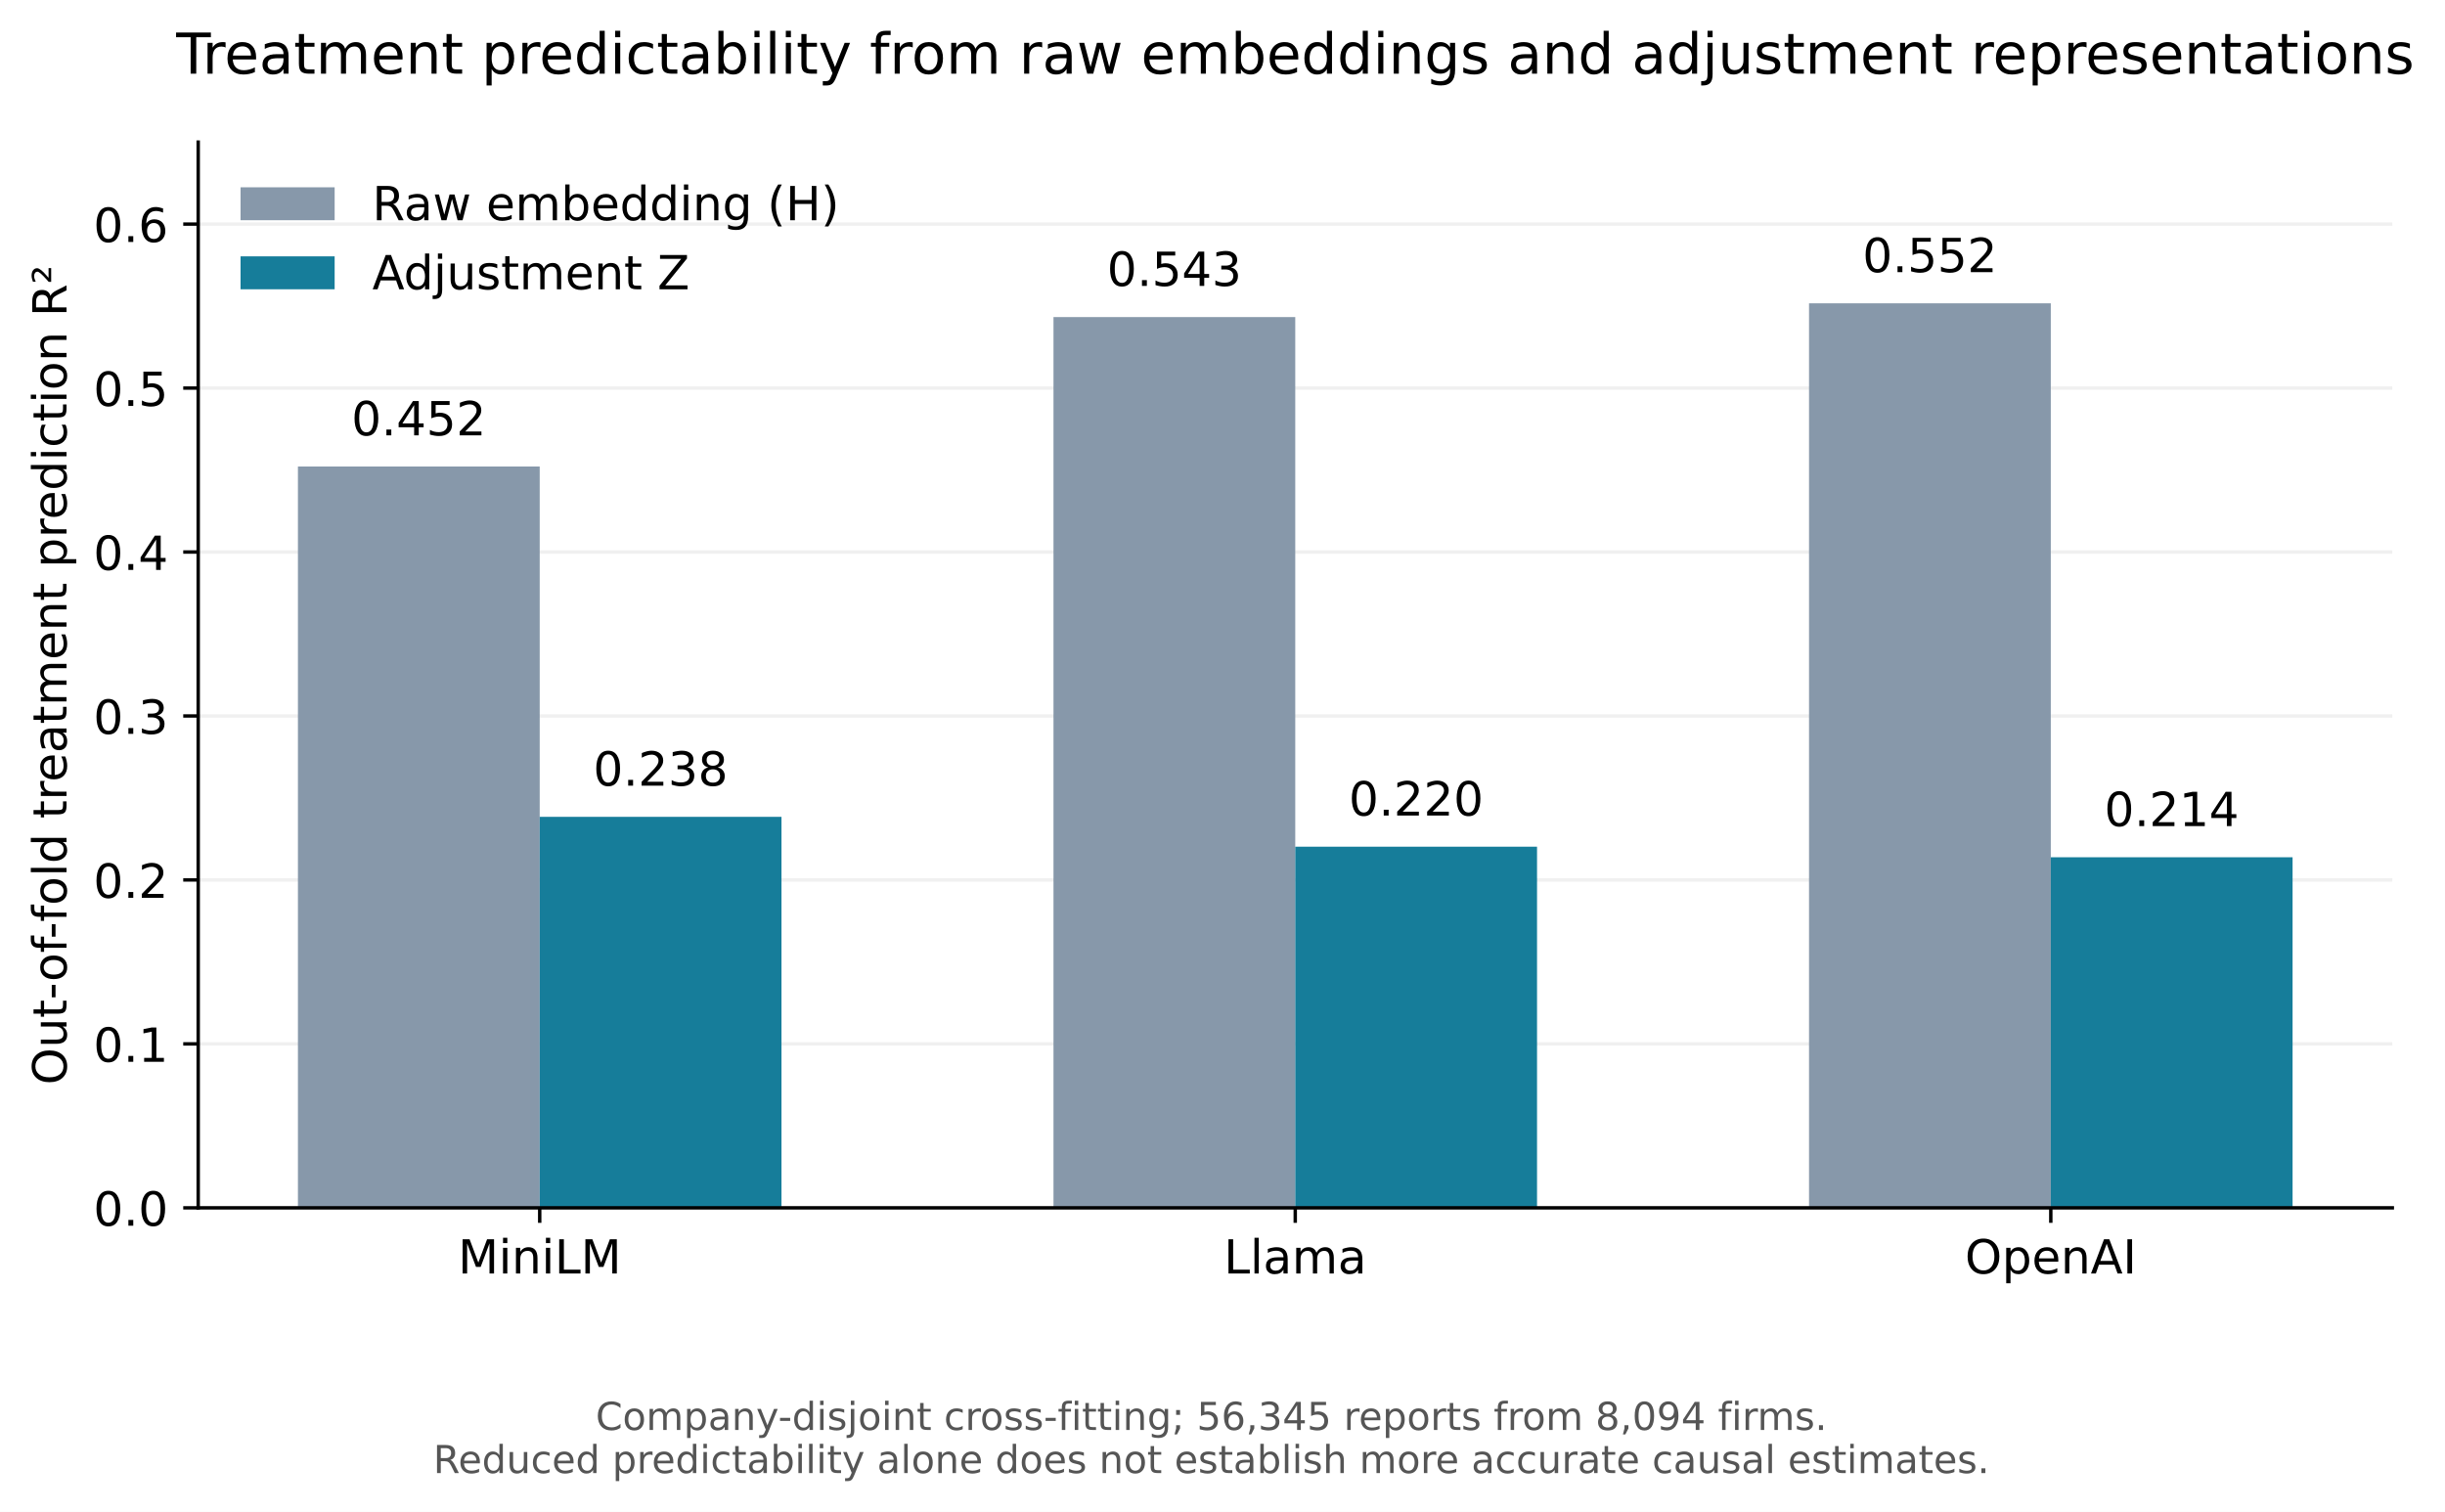
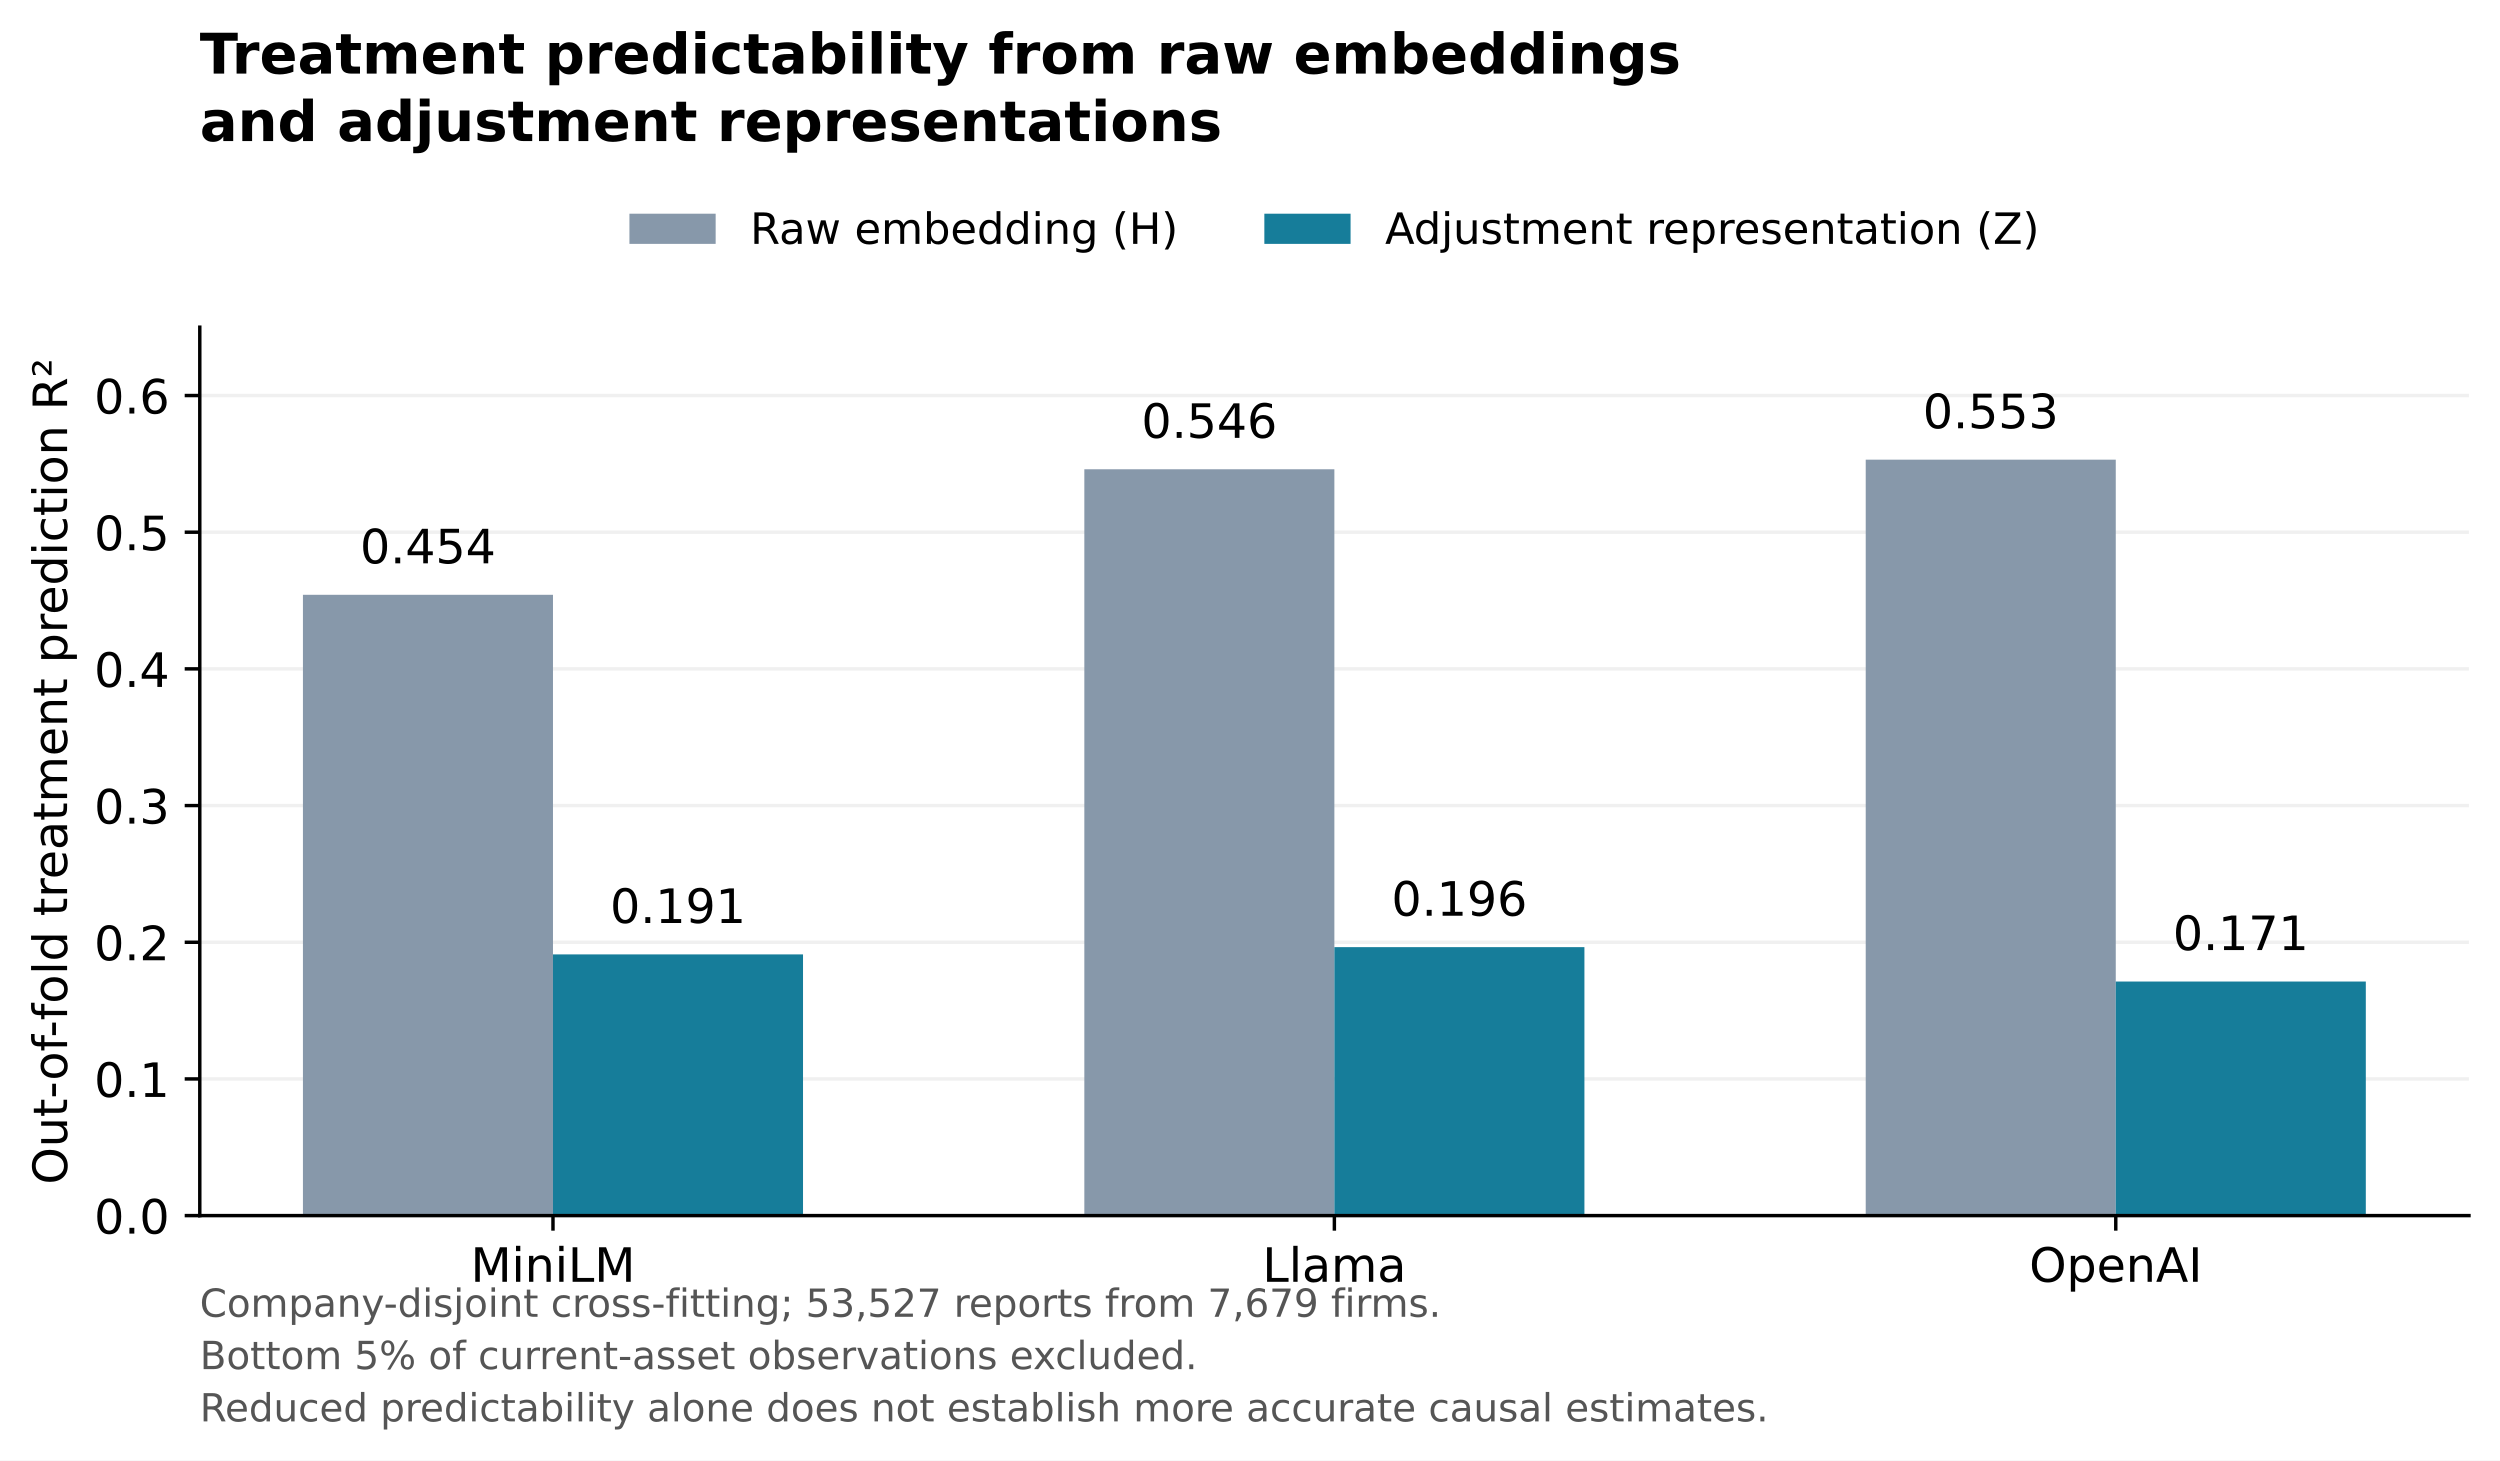
- <svg xmlns="http://www.w3.org/2000/svg" xmlns:xlink="http://www.w3.org/1999/xlink" width="571.638pt" height="353.47pt" viewBox="0 0 571.638 353.47" version="1.1">
+ <svg xmlns="http://www.w3.org/2000/svg" xmlns:xlink="http://www.w3.org/1999/xlink" width="579.859pt" height="338.76pt" viewBox="0 0 579.859 338.76" version="1.1">
  <defs>
    <style type="text/css">*{stroke-linejoin: round; stroke-linecap: butt}</style>
  </defs>
  <g id="figure_1">
    <g id="patch_1">
-       <path d="M 0 353.47  L 571.638 353.47  L 571.638 0  L 0 0  z " style="fill: #ffffff" />
+       <path d="M 0 338.76  L 579.859 338.76  L 579.859 0  L 0 0  z " style="fill: #ffffff" />
    </g>
    <g id="axes_1">
      <g id="patch_2">
-         <path d="M 46.339 282.39  L 559.319 282.39  L 559.319 33.23  L 46.339 33.23  z " style="fill: #ffffff" />
+         <path d="M 46.339 281.952  L 572.659 281.952  L 572.659 75.888  L 46.339 75.888  z " style="fill: #ffffff" />
      </g>
      <g id="matplotlib.axis_1">
        <g id="xtick_1">
          <g id="line2d_1">
            <defs>
-               <path id="m676e77d052" d="M 0 0  L 0 3.5  " style="stroke: #000000; stroke-width: 0.8" />
+               <path id="m6b3a476586" d="M 0 0  L 0 3.5  " style="stroke: #000000; stroke-width: 0.8" />
            </defs>
            <g>
-               <use xlink:href="#m676e77d052" x="126.183" y="282.39" style="stroke: #000000; stroke-width: 0.8" />
+               <use xlink:href="#m6b3a476586" x="128.26" y="281.952" style="stroke: #000000; stroke-width: 0.8" />
            </g>
          </g>
          <g id="text_1">
-             <text style="font-size: 11px; font-family: 'DejaVu Sans', 'Bitstream Vera Sans', 'Computer Modern Sans Serif', 'Lucida Grande', 'Verdana', 'Geneva', 'Lucid', 'Arial', 'Helvetica', 'Avant Garde', sans-serif; text-anchor: middle" x="126.183" y="297.748" transform="rotate(-0 126.1834 297.7482)">MiniLM</text>
+             <text style="font-size: 11px; font-family: 'DejaVu Sans'; text-anchor: middle" x="128.26" y="297.31" transform="rotate(-0 128.2597 297.3103)">MiniLM</text>
          </g>
        </g>
        <g id="xtick_2">
          <g id="line2d_2">
            <g>
-               <use xlink:href="#m676e77d052" x="302.829" y="282.39" style="stroke: #000000; stroke-width: 0.8" />
+               <use xlink:href="#m6b3a476586" x="309.499" y="281.952" style="stroke: #000000; stroke-width: 0.8" />
            </g>
          </g>
          <g id="text_2">
-             <text style="font-size: 11px; font-family: 'DejaVu Sans', 'Bitstream Vera Sans', 'Computer Modern Sans Serif', 'Lucida Grande', 'Verdana', 'Geneva', 'Lucid', 'Arial', 'Helvetica', 'Avant Garde', sans-serif; text-anchor: middle" x="302.829" y="297.748" transform="rotate(-0 302.8294 297.7482)">Llama</text>
+             <text style="font-size: 11px; font-family: 'DejaVu Sans'; text-anchor: middle" x="309.499" y="297.31" transform="rotate(-0 309.4994 297.3103)">Llama</text>
          </g>
        </g>
        <g id="xtick_3">
          <g id="line2d_3">
            <g>
-               <use xlink:href="#m676e77d052" x="479.475" y="282.39" style="stroke: #000000; stroke-width: 0.8" />
+               <use xlink:href="#m6b3a476586" x="490.739" y="281.952" style="stroke: #000000; stroke-width: 0.8" />
            </g>
          </g>
          <g id="text_3">
-             <text style="font-size: 11px; font-family: 'DejaVu Sans', 'Bitstream Vera Sans', 'Computer Modern Sans Serif', 'Lucida Grande', 'Verdana', 'Geneva', 'Lucid', 'Arial', 'Helvetica', 'Avant Garde', sans-serif; text-anchor: middle" x="479.475" y="297.748" transform="rotate(-0 479.4754 297.7482)">OpenAI</text>
+             <text style="font-size: 11px; font-family: 'DejaVu Sans'; text-anchor: middle" x="490.739" y="297.31" transform="rotate(-0 490.739 297.3103)">OpenAI</text>
          </g>
        </g>
      </g>
      <g id="matplotlib.axis_2">
        <g id="ytick_1">
          <g id="line2d_4">
-             <path d="M 46.339 282.39  L 559.319 282.39  " clip-path="url(#pb920cb835f)" style="fill: none; stroke: #b0b0b0; stroke-opacity: 0.18; stroke-width: 0.8; stroke-linecap: square" />
+             <path d="M 46.339 281.952  L 572.659 281.952  " clip-path="url(#p6379e906fd)" style="fill: none; stroke: #b0b0b0; stroke-opacity: 0.18; stroke-width: 0.8; stroke-linecap: square" />
          </g>
          <g id="line2d_5">
            <defs>
-               <path id="m493f13368f" d="M 0 0  L -3.5 0  " style="stroke: #000000; stroke-width: 0.8" />
+               <path id="m59ee6f52d3" d="M 0 0  L -3.5 0  " style="stroke: #000000; stroke-width: 0.8" />
            </defs>
            <g>
-               <use xlink:href="#m493f13368f" x="46.339" y="282.39" style="stroke: #000000; stroke-width: 0.8" />
+               <use xlink:href="#m59ee6f52d3" x="46.339" y="281.952" style="stroke: #000000; stroke-width: 0.8" />
            </g>
          </g>
          <g id="text_4">
-             <text style="font-size: 11px; font-family: 'DejaVu Sans', 'Bitstream Vera Sans', 'Computer Modern Sans Serif', 'Lucida Grande', 'Verdana', 'Geneva', 'Lucid', 'Arial', 'Helvetica', 'Avant Garde', sans-serif; text-anchor: end" x="39.339" y="286.569" transform="rotate(-0 39.33937 286.5691)">0.0</text>
+             <text style="font-size: 11px; font-family: 'DejaVu Sans'; text-anchor: end" x="39.339" y="286.131" transform="rotate(-0 39.33937 286.1311)">0.0</text>
          </g>
        </g>
        <g id="ytick_2">
          <g id="line2d_6">
-             <path d="M 46.339 244.058  L 559.319 244.058  " clip-path="url(#pb920cb835f)" style="fill: none; stroke: #b0b0b0; stroke-opacity: 0.18; stroke-width: 0.8; stroke-linecap: square" />
+             <path d="M 46.339 250.25  L 572.659 250.25  " clip-path="url(#p6379e906fd)" style="fill: none; stroke: #b0b0b0; stroke-opacity: 0.18; stroke-width: 0.8; stroke-linecap: square" />
          </g>
          <g id="line2d_7">
            <g>
-               <use xlink:href="#m493f13368f" x="46.339" y="244.058" style="stroke: #000000; stroke-width: 0.8" />
+               <use xlink:href="#m59ee6f52d3" x="46.339" y="250.25" style="stroke: #000000; stroke-width: 0.8" />
            </g>
          </g>
          <g id="text_5">
-             <text style="font-size: 11px; font-family: 'DejaVu Sans', 'Bitstream Vera Sans', 'Computer Modern Sans Serif', 'Lucida Grande', 'Verdana', 'Geneva', 'Lucid', 'Arial', 'Helvetica', 'Avant Garde', sans-serif; text-anchor: end" x="39.339" y="248.237" transform="rotate(-0 39.33937 248.2368)">0.1</text>
+             <text style="font-size: 11px; font-family: 'DejaVu Sans'; text-anchor: end" x="39.339" y="254.429" transform="rotate(-0 39.33937 254.429)">0.1</text>
          </g>
        </g>
        <g id="ytick_3">
          <g id="line2d_8">
-             <path d="M 46.339 205.725  L 559.319 205.725  " clip-path="url(#pb920cb835f)" style="fill: none; stroke: #b0b0b0; stroke-opacity: 0.18; stroke-width: 0.8; stroke-linecap: square" />
+             <path d="M 46.339 218.548  L 572.659 218.548  " clip-path="url(#p6379e906fd)" style="fill: none; stroke: #b0b0b0; stroke-opacity: 0.18; stroke-width: 0.8; stroke-linecap: square" />
          </g>
          <g id="line2d_9">
            <g>
-               <use xlink:href="#m493f13368f" x="46.339" y="205.725" style="stroke: #000000; stroke-width: 0.8" />
+               <use xlink:href="#m59ee6f52d3" x="46.339" y="218.548" style="stroke: #000000; stroke-width: 0.8" />
            </g>
          </g>
          <g id="text_6">
-             <text style="font-size: 11px; font-family: 'DejaVu Sans', 'Bitstream Vera Sans', 'Computer Modern Sans Serif', 'Lucida Grande', 'Verdana', 'Geneva', 'Lucid', 'Arial', 'Helvetica', 'Avant Garde', sans-serif; text-anchor: end" x="39.339" y="209.904" transform="rotate(-0 39.33937 209.9045)">0.2</text>
+             <text style="font-size: 11px; font-family: 'DejaVu Sans'; text-anchor: end" x="39.339" y="222.727" transform="rotate(-0 39.33937 222.7268)">0.2</text>
          </g>
        </g>
        <g id="ytick_4">
          <g id="line2d_10">
-             <path d="M 46.339 167.393  L 559.319 167.393  " clip-path="url(#pb920cb835f)" style="fill: none; stroke: #b0b0b0; stroke-opacity: 0.18; stroke-width: 0.8; stroke-linecap: square" />
+             <path d="M 46.339 186.846  L 572.659 186.846  " clip-path="url(#p6379e906fd)" style="fill: none; stroke: #b0b0b0; stroke-opacity: 0.18; stroke-width: 0.8; stroke-linecap: square" />
          </g>
          <g id="line2d_11">
            <g>
-               <use xlink:href="#m493f13368f" x="46.339" y="167.393" style="stroke: #000000; stroke-width: 0.8" />
+               <use xlink:href="#m59ee6f52d3" x="46.339" y="186.846" style="stroke: #000000; stroke-width: 0.8" />
            </g>
          </g>
          <g id="text_7">
-             <text style="font-size: 11px; font-family: 'DejaVu Sans', 'Bitstream Vera Sans', 'Computer Modern Sans Serif', 'Lucida Grande', 'Verdana', 'Geneva', 'Lucid', 'Arial', 'Helvetica', 'Avant Garde', sans-serif; text-anchor: end" x="39.339" y="171.572" transform="rotate(-0 39.33937 171.5722)">0.3</text>
+             <text style="font-size: 11px; font-family: 'DejaVu Sans'; text-anchor: end" x="39.339" y="191.025" transform="rotate(-0 39.33937 191.0247)">0.3</text>
          </g>
        </g>
        <g id="ytick_5">
          <g id="line2d_12">
-             <path d="M 46.339 129.061  L 559.319 129.061  " clip-path="url(#pb920cb835f)" style="fill: none; stroke: #b0b0b0; stroke-opacity: 0.18; stroke-width: 0.8; stroke-linecap: square" />
+             <path d="M 46.339 155.143  L 572.659 155.143  " clip-path="url(#p6379e906fd)" style="fill: none; stroke: #b0b0b0; stroke-opacity: 0.18; stroke-width: 0.8; stroke-linecap: square" />
          </g>
          <g id="line2d_13">
            <g>
-               <use xlink:href="#m493f13368f" x="46.339" y="129.061" style="stroke: #000000; stroke-width: 0.8" />
+               <use xlink:href="#m59ee6f52d3" x="46.339" y="155.143" style="stroke: #000000; stroke-width: 0.8" />
            </g>
          </g>
          <g id="text_8">
-             <text style="font-size: 11px; font-family: 'DejaVu Sans', 'Bitstream Vera Sans', 'Computer Modern Sans Serif', 'Lucida Grande', 'Verdana', 'Geneva', 'Lucid', 'Arial', 'Helvetica', 'Avant Garde', sans-serif; text-anchor: end" x="39.339" y="133.24" transform="rotate(-0 39.33937 133.2398)">0.4</text>
+             <text style="font-size: 11px; font-family: 'DejaVu Sans'; text-anchor: end" x="39.339" y="159.323" transform="rotate(-0 39.33937 159.3225)">0.4</text>
          </g>
        </g>
        <g id="ytick_6">
          <g id="line2d_14">
-             <path d="M 46.339 90.728  L 559.319 90.728  " clip-path="url(#pb920cb835f)" style="fill: none; stroke: #b0b0b0; stroke-opacity: 0.18; stroke-width: 0.8; stroke-linecap: square" />
+             <path d="M 46.339 123.441  L 572.659 123.441  " clip-path="url(#p6379e906fd)" style="fill: none; stroke: #b0b0b0; stroke-opacity: 0.18; stroke-width: 0.8; stroke-linecap: square" />
          </g>
          <g id="line2d_15">
            <g>
-               <use xlink:href="#m493f13368f" x="46.339" y="90.728" style="stroke: #000000; stroke-width: 0.8" />
+               <use xlink:href="#m59ee6f52d3" x="46.339" y="123.441" style="stroke: #000000; stroke-width: 0.8" />
            </g>
          </g>
          <g id="text_9">
-             <text style="font-size: 11px; font-family: 'DejaVu Sans', 'Bitstream Vera Sans', 'Computer Modern Sans Serif', 'Lucida Grande', 'Verdana', 'Geneva', 'Lucid', 'Arial', 'Helvetica', 'Avant Garde', sans-serif; text-anchor: end" x="39.339" y="94.908" transform="rotate(-0 39.33937 94.90754)">0.5</text>
+             <text style="font-size: 11px; font-family: 'DejaVu Sans'; text-anchor: end" x="39.339" y="127.62" transform="rotate(-0 39.33937 127.6204)">0.5</text>
          </g>
        </g>
        <g id="ytick_7">
          <g id="line2d_16">
-             <path d="M 46.339 52.396  L 559.319 52.396  " clip-path="url(#pb920cb835f)" style="fill: none; stroke: #b0b0b0; stroke-opacity: 0.18; stroke-width: 0.8; stroke-linecap: square" />
+             <path d="M 46.339 91.739  L 572.659 91.739  " clip-path="url(#p6379e906fd)" style="fill: none; stroke: #b0b0b0; stroke-opacity: 0.18; stroke-width: 0.8; stroke-linecap: square" />
          </g>
          <g id="line2d_17">
            <g>
-               <use xlink:href="#m493f13368f" x="46.339" y="52.396" style="stroke: #000000; stroke-width: 0.8" />
+               <use xlink:href="#m59ee6f52d3" x="46.339" y="91.739" style="stroke: #000000; stroke-width: 0.8" />
            </g>
          </g>
          <g id="text_10">
-             <text style="font-size: 11px; font-family: 'DejaVu Sans', 'Bitstream Vera Sans', 'Computer Modern Sans Serif', 'Lucida Grande', 'Verdana', 'Geneva', 'Lucid', 'Arial', 'Helvetica', 'Avant Garde', sans-serif; text-anchor: end" x="39.339" y="56.575" transform="rotate(-0 39.33937 56.57523)">0.6</text>
+             <text style="font-size: 11px; font-family: 'DejaVu Sans'; text-anchor: end" x="39.339" y="95.918" transform="rotate(-0 39.33937 95.91822)">0.6</text>
          </g>
        </g>
        <g id="text_11">
-           <text style="font-size: 11px; font-family: 'DejaVu Sans', 'Bitstream Vera Sans', 'Computer Modern Sans Serif', 'Lucida Grande', 'Verdana', 'Geneva', 'Lucid', 'Arial', 'Helvetica', 'Avant Garde', sans-serif; text-anchor: middle" x="15.558" y="157.81" transform="rotate(-90 15.55828 157.8099)">Out-of-fold treatment prediction R²</text>
+           <text style="font-size: 11px; font-family: 'DejaVu Sans'; text-anchor: middle" x="15.558" y="178.92" transform="rotate(-90 15.55828 178.92)">Out-of-fold treatment prediction R²</text>
        </g>
      </g>
      <g id="patch_3">
-         <path d="M 69.657 282.39  L 126.183 282.39  L 126.183 109.073  L 69.657 109.073  z " clip-path="url(#pb920cb835f)" style="fill: #8798aa" />
+         <path d="M 70.263 281.952  L 128.26 281.952  L 128.26 137.956  L 70.263 137.956  z " clip-path="url(#p6379e906fd)" style="fill: #8798aa" />
      </g>
      <g id="patch_4">
-         <path d="M 246.303 282.39  L 302.829 282.39  L 302.829 74.131  L 246.303 74.131  z " clip-path="url(#pb920cb835f)" style="fill: #8798aa" />
+         <path d="M 251.503 281.952  L 309.499 281.952  L 309.499 108.849  L 251.503 108.849  z " clip-path="url(#p6379e906fd)" style="fill: #8798aa" />
      </g>
      <g id="patch_5">
-         <path d="M 422.949 282.39  L 479.475 282.39  L 479.475 70.911  L 422.949 70.911  z " clip-path="url(#pb920cb835f)" style="fill: #8798aa" />
+         <path d="M 432.742 281.952  L 490.739 281.952  L 490.739 106.616  L 432.742 106.616  z " clip-path="url(#p6379e906fd)" style="fill: #8798aa" />
      </g>
      <g id="patch_6">
-         <path d="M 126.183 282.39  L 182.71 282.39  L 182.71 190.97  L 126.183 190.97  z " clip-path="url(#pb920cb835f)" style="fill: #167d9a" />
+         <path d="M 128.26 281.952  L 186.256 281.952  L 186.256 221.366  L 128.26 221.366  z " clip-path="url(#p6379e906fd)" style="fill: #167d9a" />
      </g>
      <g id="patch_7">
-         <path d="M 302.829 282.39  L 359.356 282.39  L 359.356 197.959  L 302.829 197.959  z " clip-path="url(#pb920cb835f)" style="fill: #167d9a" />
+         <path d="M 309.499 281.952  L 367.496 281.952  L 367.496 219.683  L 309.499 219.683  z " clip-path="url(#p6379e906fd)" style="fill: #167d9a" />
      </g>
      <g id="patch_8">
-         <path d="M 479.475 282.39  L 536.002 282.39  L 536.002 200.426  L 479.475 200.426  z " clip-path="url(#pb920cb835f)" style="fill: #167d9a" />
+         <path d="M 490.739 281.952  L 548.736 281.952  L 548.736 227.653  L 490.739 227.653  z " clip-path="url(#p6379e906fd)" style="fill: #167d9a" />
      </g>
      <g id="patch_9">
-         <path d="M 46.339 282.39  L 46.339 33.23  " style="fill: none; stroke: #000000; stroke-width: 0.8; stroke-linejoin: miter; stroke-linecap: square" />
+         <path d="M 46.339 281.952  L 46.339 75.888  " style="fill: none; stroke: #000000; stroke-width: 0.8; stroke-linejoin: miter; stroke-linecap: square" />
      </g>
      <g id="patch_10">
-         <path d="M 46.339 282.39  L 559.319 282.39  " style="fill: none; stroke: #000000; stroke-width: 0.8; stroke-linejoin: miter; stroke-linecap: square" />
+         <path d="M 46.339 281.952  L 572.659 281.952  " style="fill: none; stroke: #000000; stroke-width: 0.8; stroke-linejoin: miter; stroke-linecap: square" />
      </g>
      <g id="text_12">
-         <text style="font-size: 11px; font-family: 'DejaVu Sans', 'Bitstream Vera Sans', 'Computer Modern Sans Serif', 'Lucida Grande', 'Verdana', 'Geneva', 'Lucid', 'Arial', 'Helvetica', 'Avant Garde', sans-serif; text-anchor: middle" x="97.92" y="101.786" transform="rotate(-0 97.92001 101.7857)">0.452</text>
+         <text style="font-size: 11px; font-family: 'DejaVu Sans'; text-anchor: middle" x="99.261" y="130.668" transform="rotate(-0 99.26136 130.6681)">0.454</text>
      </g>
      <g id="text_13">
-         <text style="font-size: 11px; font-family: 'DejaVu Sans', 'Bitstream Vera Sans', 'Computer Modern Sans Serif', 'Lucida Grande', 'Verdana', 'Geneva', 'Lucid', 'Arial', 'Helvetica', 'Avant Garde', sans-serif; text-anchor: middle" x="274.566" y="66.844" transform="rotate(-0 274.566 66.84351)">0.543</text>
+         <text style="font-size: 11px; font-family: 'DejaVu Sans'; text-anchor: middle" x="280.501" y="101.561" transform="rotate(-0 280.501 101.5614)">0.546</text>
      </g>
      <g id="text_14">
-         <text style="font-size: 11px; font-family: 'DejaVu Sans', 'Bitstream Vera Sans', 'Computer Modern Sans Serif', 'Lucida Grande', 'Verdana', 'Geneva', 'Lucid', 'Arial', 'Helvetica', 'Avant Garde', sans-serif; text-anchor: middle" x="451.212" y="63.623" transform="rotate(-0 451.212 63.62303)">0.552</text>
+         <text style="font-size: 11px; font-family: 'DejaVu Sans'; text-anchor: middle" x="461.741" y="99.328" transform="rotate(-0 461.7407 99.32829)">0.553</text>
      </g>
      <g id="text_15">
-         <text style="font-size: 11px; font-family: 'DejaVu Sans', 'Bitstream Vera Sans', 'Computer Modern Sans Serif', 'Lucida Grande', 'Verdana', 'Geneva', 'Lucid', 'Arial', 'Helvetica', 'Avant Garde', sans-serif; text-anchor: middle" x="154.447" y="183.683" transform="rotate(-0 154.4467 183.6828)">0.238</text>
+         <text style="font-size: 11px; font-family: 'DejaVu Sans'; text-anchor: middle" x="157.258" y="214.078" transform="rotate(-0 157.2581 214.078)">0.191</text>
      </g>
      <g id="text_16">
-         <text style="font-size: 11px; font-family: 'DejaVu Sans', 'Bitstream Vera Sans', 'Computer Modern Sans Serif', 'Lucida Grande', 'Verdana', 'Geneva', 'Lucid', 'Arial', 'Helvetica', 'Avant Garde', sans-serif; text-anchor: middle" x="331.093" y="190.671" transform="rotate(-0 331.0927 190.6711)">0.220</text>
+         <text style="font-size: 11px; font-family: 'DejaVu Sans'; text-anchor: middle" x="338.498" y="212.395" transform="rotate(-0 338.4977 212.3953)">0.196</text>
      </g>
      <g id="text_17">
-         <text style="font-size: 11px; font-family: 'DejaVu Sans', 'Bitstream Vera Sans', 'Computer Modern Sans Serif', 'Lucida Grande', 'Verdana', 'Geneva', 'Lucid', 'Arial', 'Helvetica', 'Avant Garde', sans-serif; text-anchor: middle" x="507.739" y="193.138" transform="rotate(-0 507.7387 193.1384)">0.214</text>
-       </g>
-       <g id="text_18">
-         <text style="font-size: 13.2px; font-family: 'DejaVu Sans', 'Bitstream Vera Sans', 'Computer Modern Sans Serif', 'Lucida Grande', 'Verdana', 'Geneva', 'Lucid', 'Arial', 'Helvetica', 'Avant Garde', sans-serif; text-anchor: middle" x="302.829" y="17.23" transform="rotate(-0 302.8294 17.22994)">Treatment predictability from raw embeddings and adjustment representations</text>
+         <text style="font-size: 11px; font-family: 'DejaVu Sans'; text-anchor: middle" x="519.737" y="220.366" transform="rotate(-0 519.7374 220.3655)">0.171</text>
      </g>
      <g id="legend_1">
        <g id="patch_11">
-           <path d="M 56.239 51.488  L 78.239 51.488  L 78.239 43.788  L 56.239 43.788  z " style="fill: #8798aa" />
+           <path d="M 145.992 56.566  L 165.992 56.566  L 165.992 49.566  L 145.992 49.566  z " style="fill: #8798aa" />
+         </g>
+         <g id="text_18">
+           <text style="font-size: 10px; font-family: 'DejaVu Sans'; text-anchor: start" x="173.992" y="56.566" transform="rotate(-0 173.9916 56.56575)">Raw embedding (H)</text>
+         </g>
+         <g id="patch_12">
+           <path d="M 293.257 56.566  L 313.257 56.566  L 313.257 49.566  L 293.257 49.566  z " style="fill: #167d9a" />
        </g>
        <g id="text_19">
-           <text style="font-size: 11px; font-family: 'DejaVu Sans', 'Bitstream Vera Sans', 'Computer Modern Sans Serif', 'Lucida Grande', 'Verdana', 'Geneva', 'Lucid', 'Arial', 'Helvetica', 'Avant Garde', sans-serif; text-anchor: start" x="87.039" y="51.488" transform="rotate(-0 87.03938 51.48822)">Raw embedding (H)</text>
-         </g>
-         <g id="patch_12">
-           <path d="M 56.239 67.634  L 78.239 67.634  L 78.239 59.934  L 56.239 59.934  z " style="fill: #167d9a" />
-         </g>
-         <g id="text_20">
-           <text style="font-size: 11px; font-family: 'DejaVu Sans', 'Bitstream Vera Sans', 'Computer Modern Sans Serif', 'Lucida Grande', 'Verdana', 'Geneva', 'Lucid', 'Arial', 'Helvetica', 'Avant Garde', sans-serif; text-anchor: start" x="87.039" y="67.634" transform="rotate(-0 87.03938 67.63416)">Adjustment Z</text>
-         </g>
-       </g>
+           <text style="font-size: 10px; font-family: 'DejaVu Sans'; text-anchor: start" x="321.257" y="56.566" transform="rotate(-0 321.2572 56.56575)">Adjustment representation (Z)</text>
+         </g>
+       </g>
+     </g>
+     <g id="text_20">
+       <text style="font-weight: 700; font-size: 13px; font-family: 'DejaVu Sans'" transform="translate(46.33937 17.07797)">Treatment predictability from raw embeddings</text>
+       <text style="font-weight: 700; font-size: 13px; font-family: 'DejaVu Sans'" transform="translate(46.33937 32.72448)">and adjustment representations</text>
    </g>
    <g id="text_21">
-       <text style="font-size: 9px; font-family: 'DejaVu Sans', 'Bitstream Vera Sans', 'Computer Modern Sans Serif', 'Lucida Grande', 'Verdana', 'Geneva', 'Lucid', 'Arial', 'Helvetica', 'Avant Garde', sans-serif; fill: #555555" transform="translate(139.2711 334.3202)">Company-disjoint cross-fitting; 56,345 reports from 8,094 firms.</text>
-       <text style="font-size: 9px; font-family: 'DejaVu Sans', 'Bitstream Vera Sans', 'Computer Modern Sans Serif', 'Lucida Grande', 'Verdana', 'Geneva', 'Lucid', 'Arial', 'Helvetica', 'Avant Garde', sans-serif; fill: #555555" transform="translate(101.2862 344.3982)">Reduced predictability alone does not establish more accurate causal estimates.</text>
+       <text style="font-size: 9px; font-family: 'DejaVu Sans'; fill: #555555" transform="translate(46.33937 305.4291)">Company-disjoint cross-fitting; 53,527 reports from 7,679 firms.</text>
+       <text style="font-size: 9px; font-family: 'DejaVu Sans'; fill: #555555" transform="translate(46.33937 317.5587)">Bottom 5% of current-asset observations excluded.</text>
+       <text style="font-size: 9px; font-family: 'DejaVu Sans'; fill: #555555" transform="translate(46.33937 329.6883)">Reduced predictability alone does not establish more accurate causal estimates.</text>
    </g>
  </g>
  <defs>
-     <clipPath id="pb920cb835f">
-       <rect x="46.339" y="33.23" width="512.98" height="249.16" />
+     <clipPath id="p6379e906fd">
+       <rect x="46.339" y="75.888" width="526.32" height="206.064" />
    </clipPath>
  </defs>
</svg>
